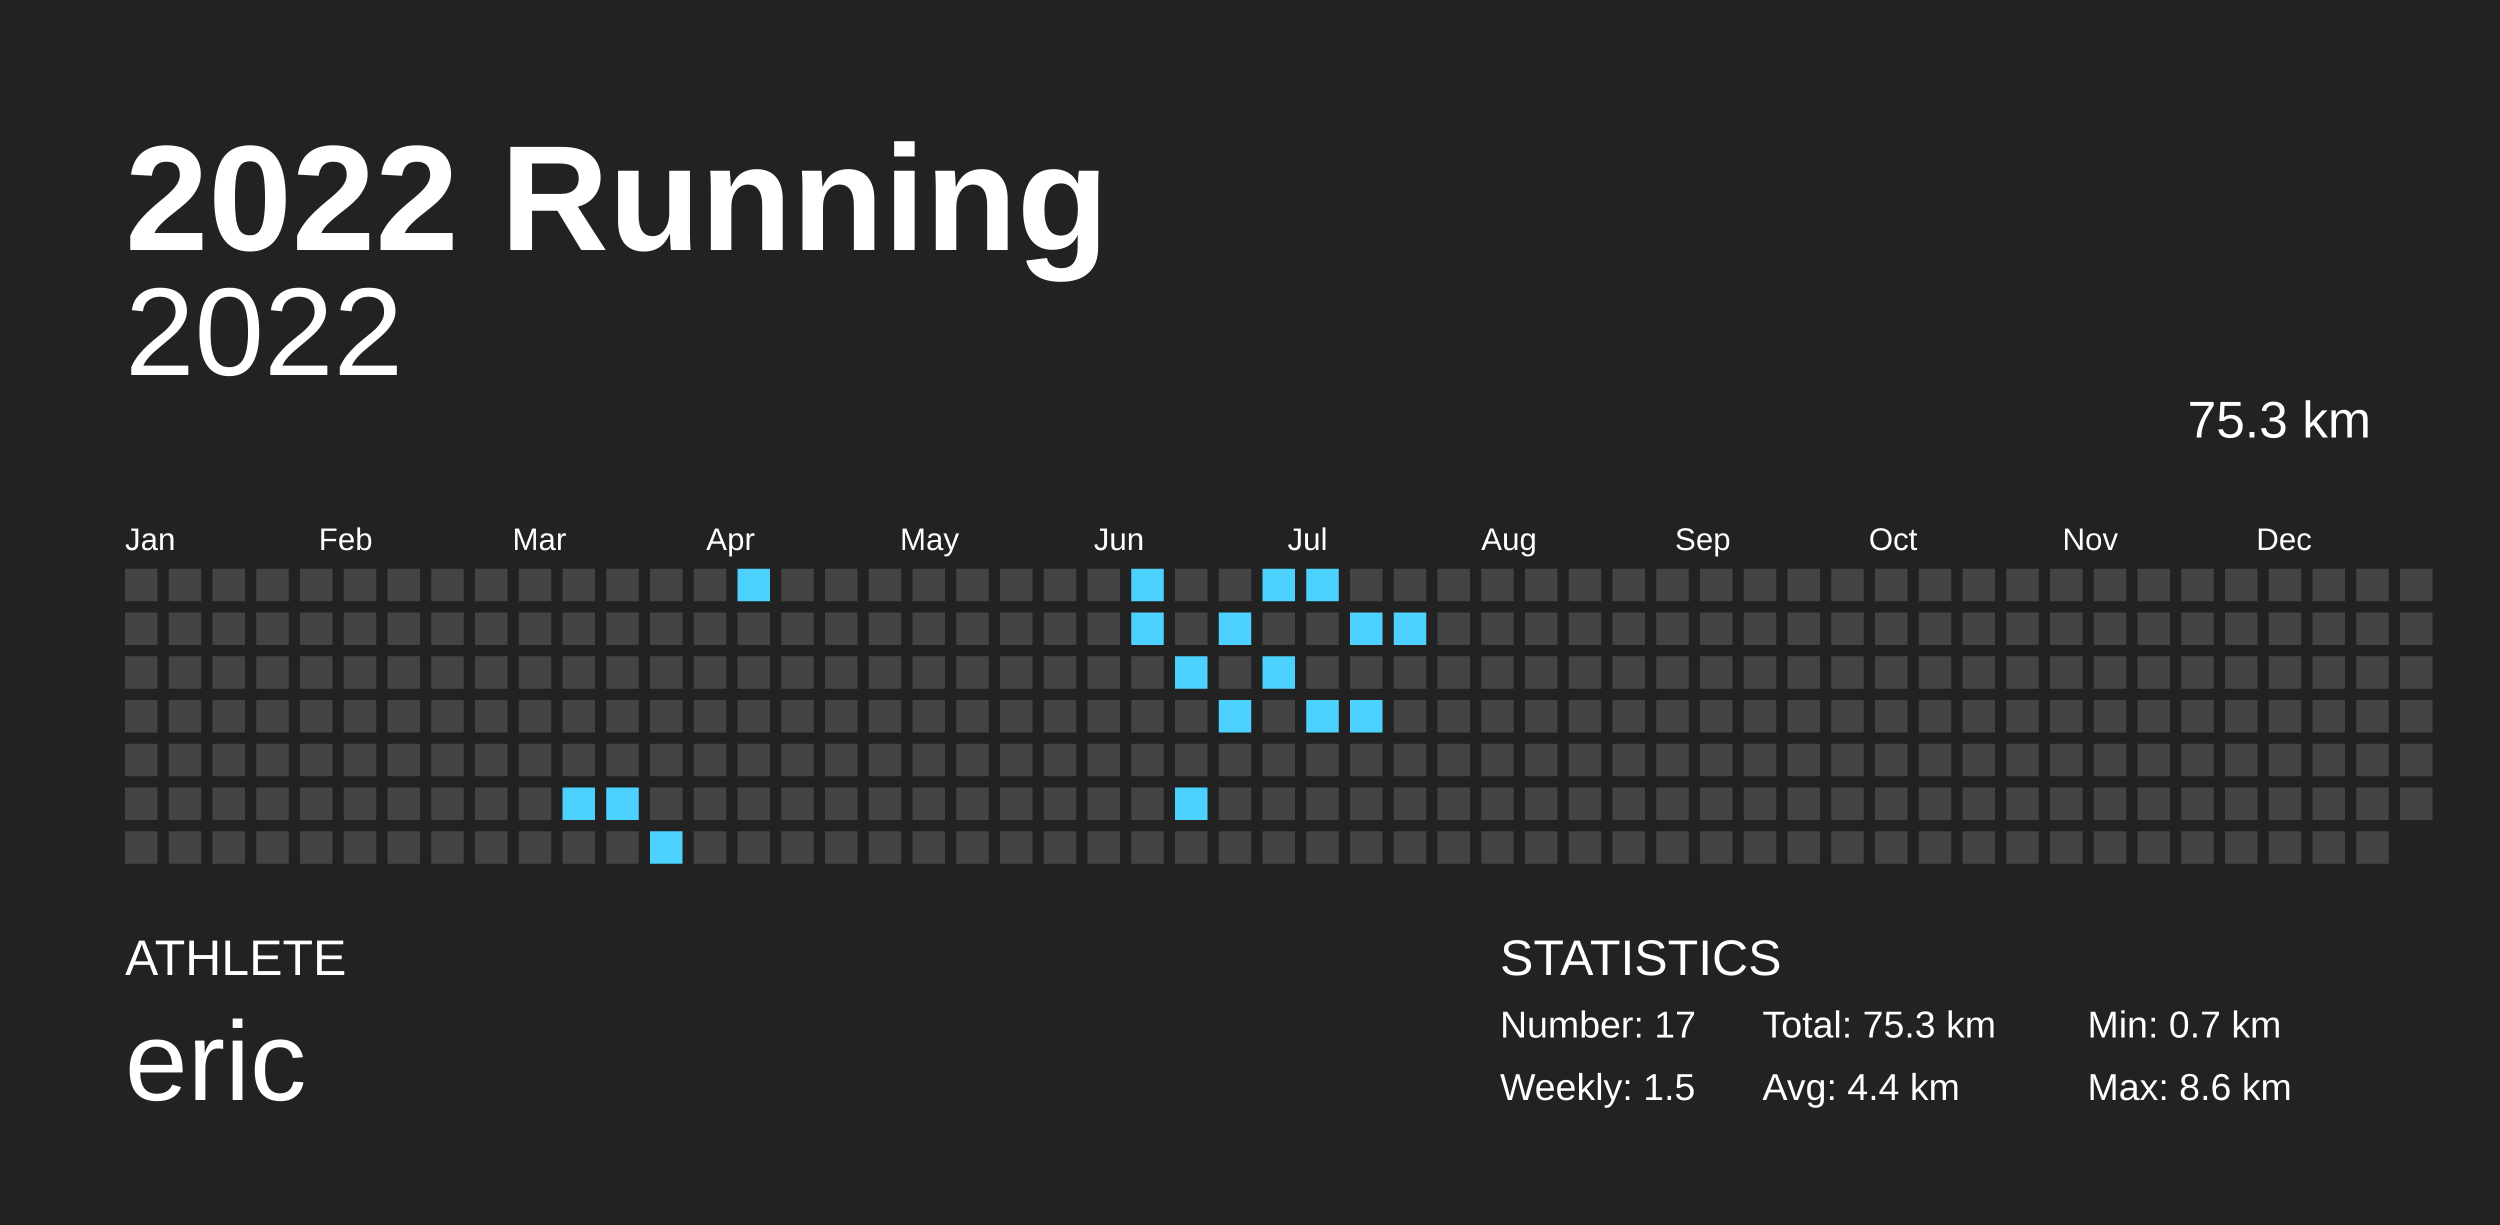
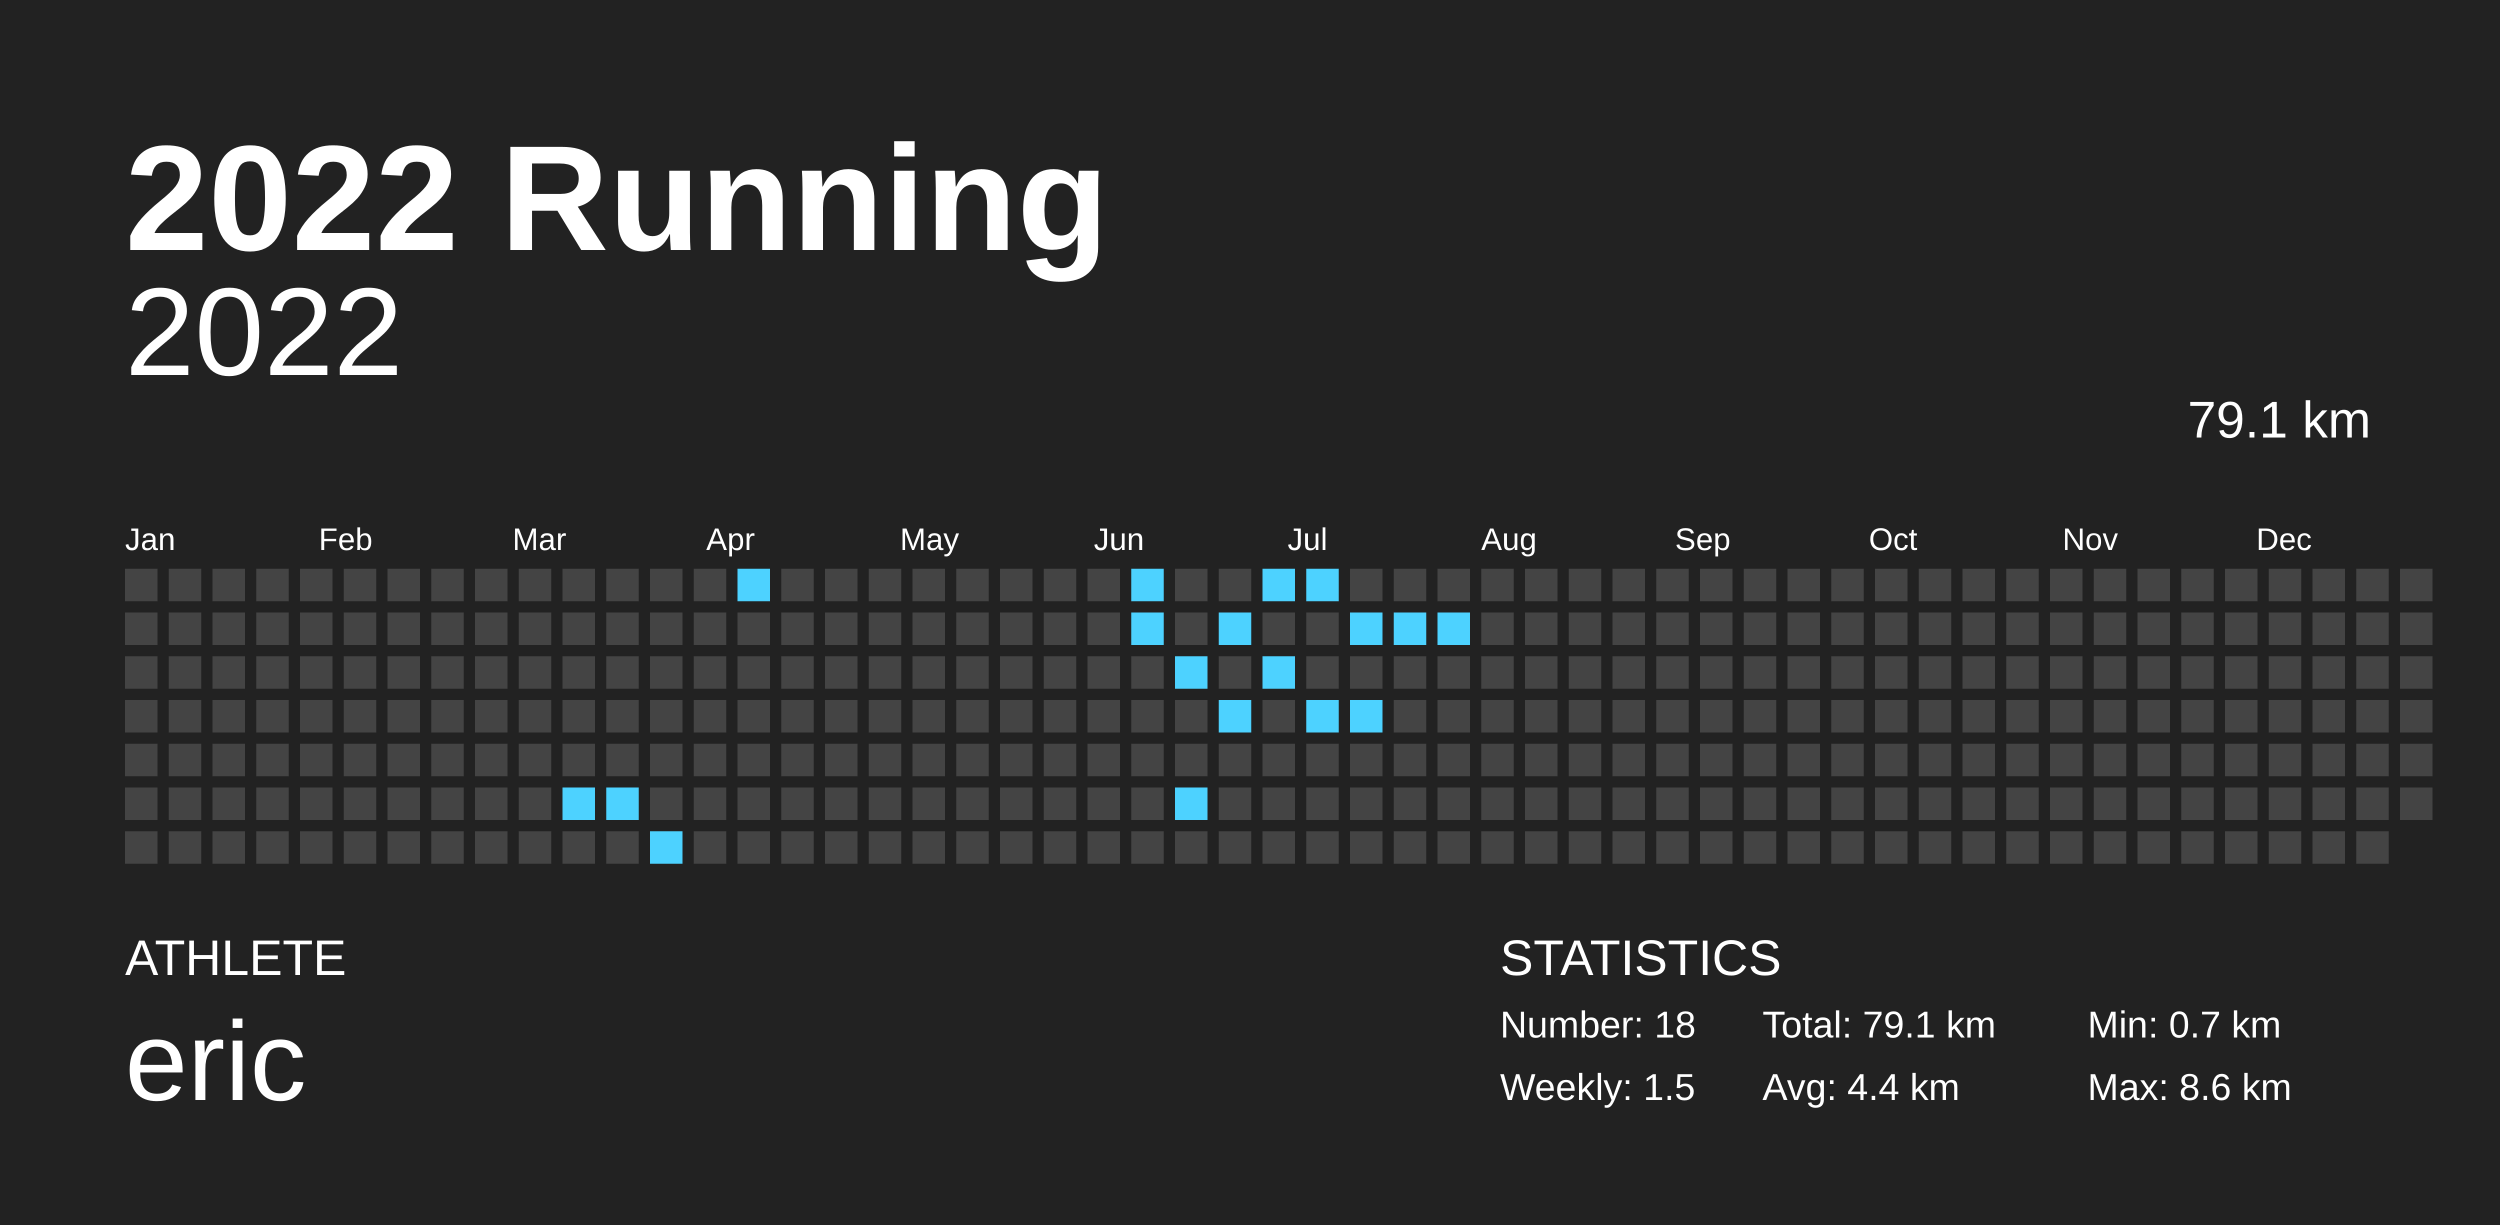
<svg xmlns="http://www.w3.org/2000/svg" baseProfile="full" height="98mm" version="1.1" viewBox="0,0,200,98" width="200mm">
  <defs />
  <rect fill="#222222" height="98" width="200" x="0" y="0" />
  <text fill="#FFFFFF" style="font-size:12px; font-family:Arial; font-weight:bold;" x="10" y="20">2022 Running</text>
  <text fill="#FFFFFF" style="font-size:4px; font-family:Arial" x="10" y="78">ATHLETE</text>
  <text fill="#FFFFFF" style="font-size:9px; font-family:Arial" x="10" y="88">eric</text>
  <text fill="#FFFFFF" style="font-size:4px; font-family:Arial" x="120" y="78">STATISTICS</text>
-   <text fill="#FFFFFF" style="font-size:3px; font-family:Arial" x="120" y="83">Number: 17</text>
+   <text fill="#FFFFFF" style="font-size:3px; font-family:Arial" x="120" y="83">Number: 18</text>
  <text fill="#FFFFFF" style="font-size:3px; font-family:Arial" x="120" y="88">Weekly: 1.5</text>
-   <text fill="#FFFFFF" style="font-size:3px; font-family:Arial" x="141" y="83">Total: 75.3 km</text>
+   <text fill="#FFFFFF" style="font-size:3px; font-family:Arial" x="141" y="83">Total: 79.1 km</text>
  <text fill="#FFFFFF" style="font-size:3px; font-family:Arial" x="141" y="88">Avg: 4.4 km</text>
  <text fill="#FFFFFF" style="font-size:3px; font-family:Arial" x="167" y="83">Min: 0.7 km</text>
  <text fill="#FFFFFF" style="font-size:3px; font-family:Arial" x="167" y="88">Max: 8.6 km</text>
  <text alignment-baseline="hanging" fill="#FFFFFF" style="font-size:10.0px; font-family:Arial;" x="10" y="30">2022</text>
-   <text alignment-baseline="hanging" fill="#FFFFFF" style="font-size:4.125px; font-family:Arial;" x="175" y="35">75.3 km</text>
+   <text alignment-baseline="hanging" fill="#FFFFFF" style="font-size:4.125px; font-family:Arial;" x="175" y="35">79.1 km</text>
  <text fill="#FFFFFF" style="font-size:2.5px; font-family:Arial" x="10.0" y="44">Jan</text>
  <text fill="#FFFFFF" style="font-size:2.5px; font-family:Arial" x="25.5" y="44">Feb</text>
  <text fill="#FFFFFF" style="font-size:2.5px; font-family:Arial" x="41.0" y="44">Mar</text>
  <text fill="#FFFFFF" style="font-size:2.5px; font-family:Arial" x="56.5" y="44">Apr</text>
  <text fill="#FFFFFF" style="font-size:2.5px; font-family:Arial" x="72.0" y="44">May</text>
  <text fill="#FFFFFF" style="font-size:2.5px; font-family:Arial" x="87.5" y="44">Jun</text>
  <text fill="#FFFFFF" style="font-size:2.5px; font-family:Arial" x="103.0" y="44">Jul</text>
  <text fill="#FFFFFF" style="font-size:2.5px; font-family:Arial" x="118.5" y="44">Aug</text>
  <text fill="#FFFFFF" style="font-size:2.5px; font-family:Arial" x="134.0" y="44">Sep</text>
  <text fill="#FFFFFF" style="font-size:2.5px; font-family:Arial" x="149.5" y="44">Oct</text>
  <text fill="#FFFFFF" style="font-size:2.5px; font-family:Arial" x="165.0" y="44">Nov</text>
  <text fill="#FFFFFF" style="font-size:2.5px; font-family:Arial" x="180.5" y="44">Dec</text>
  <rect fill="#444444" height="2.6" width="2.6" x="10.0" y="45.5" />
  <rect fill="#444444" height="2.6" width="2.6" x="10.0" y="49.0" />
  <rect fill="#444444" height="2.6" width="2.6" x="10.0" y="52.5" />
  <rect fill="#444444" height="2.6" width="2.6" x="10.0" y="56.0" />
  <rect fill="#444444" height="2.6" width="2.6" x="10.0" y="59.5" />
  <rect fill="#444444" height="2.6" width="2.6" x="10.0" y="63.0" />
  <rect fill="#444444" height="2.6" width="2.6" x="10.0" y="66.5" />
  <rect fill="#444444" height="2.6" width="2.6" x="13.5" y="45.5" />
  <rect fill="#444444" height="2.6" width="2.6" x="13.5" y="49.0" />
  <rect fill="#444444" height="2.6" width="2.6" x="13.5" y="52.5" />
  <rect fill="#444444" height="2.6" width="2.6" x="13.5" y="56.0" />
  <rect fill="#444444" height="2.6" width="2.6" x="13.5" y="59.5" />
  <rect fill="#444444" height="2.6" width="2.6" x="13.5" y="63.0" />
  <rect fill="#444444" height="2.6" width="2.6" x="13.5" y="66.5" />
  <rect fill="#444444" height="2.6" width="2.6" x="17.0" y="45.5" />
  <rect fill="#444444" height="2.6" width="2.6" x="17.0" y="49.0" />
  <rect fill="#444444" height="2.6" width="2.6" x="17.0" y="52.5" />
  <rect fill="#444444" height="2.6" width="2.6" x="17.0" y="56.0" />
  <rect fill="#444444" height="2.6" width="2.6" x="17.0" y="59.5" />
  <rect fill="#444444" height="2.6" width="2.6" x="17.0" y="63.0" />
  <rect fill="#444444" height="2.6" width="2.6" x="17.0" y="66.5" />
  <rect fill="#444444" height="2.6" width="2.6" x="20.5" y="45.5" />
  <rect fill="#444444" height="2.6" width="2.6" x="20.5" y="49.0" />
  <rect fill="#444444" height="2.6" width="2.6" x="20.5" y="52.5" />
  <rect fill="#444444" height="2.6" width="2.6" x="20.5" y="56.0" />
  <rect fill="#444444" height="2.6" width="2.6" x="20.5" y="59.5" />
  <rect fill="#444444" height="2.6" width="2.6" x="20.5" y="63.0" />
  <rect fill="#444444" height="2.6" width="2.6" x="20.5" y="66.5" />
  <rect fill="#444444" height="2.6" width="2.6" x="24.0" y="45.5" />
  <rect fill="#444444" height="2.6" width="2.6" x="24.0" y="49.0" />
  <rect fill="#444444" height="2.6" width="2.6" x="24.0" y="52.5" />
  <rect fill="#444444" height="2.6" width="2.6" x="24.0" y="56.0" />
  <rect fill="#444444" height="2.6" width="2.6" x="24.0" y="59.5" />
  <rect fill="#444444" height="2.6" width="2.6" x="24.0" y="63.0" />
  <rect fill="#444444" height="2.6" width="2.6" x="24.0" y="66.5" />
  <rect fill="#444444" height="2.6" width="2.6" x="27.5" y="45.5" />
  <rect fill="#444444" height="2.6" width="2.6" x="27.5" y="49.0" />
  <rect fill="#444444" height="2.6" width="2.6" x="27.5" y="52.5" />
  <rect fill="#444444" height="2.6" width="2.6" x="27.5" y="56.0" />
  <rect fill="#444444" height="2.6" width="2.6" x="27.5" y="59.5" />
  <rect fill="#444444" height="2.6" width="2.6" x="27.5" y="63.0" />
  <rect fill="#444444" height="2.6" width="2.6" x="27.5" y="66.5" />
  <rect fill="#444444" height="2.6" width="2.6" x="31.0" y="45.5" />
  <rect fill="#444444" height="2.6" width="2.6" x="31.0" y="49.0" />
  <rect fill="#444444" height="2.6" width="2.6" x="31.0" y="52.5" />
  <rect fill="#444444" height="2.6" width="2.6" x="31.0" y="56.0" />
  <rect fill="#444444" height="2.6" width="2.6" x="31.0" y="59.5" />
  <rect fill="#444444" height="2.6" width="2.6" x="31.0" y="63.0" />
  <rect fill="#444444" height="2.6" width="2.6" x="31.0" y="66.5" />
  <rect fill="#444444" height="2.6" width="2.6" x="34.5" y="45.5" />
  <rect fill="#444444" height="2.6" width="2.6" x="34.5" y="49.0" />
  <rect fill="#444444" height="2.6" width="2.6" x="34.5" y="52.5" />
  <rect fill="#444444" height="2.6" width="2.6" x="34.5" y="56.0" />
  <rect fill="#444444" height="2.6" width="2.6" x="34.5" y="59.5" />
  <rect fill="#444444" height="2.6" width="2.6" x="34.5" y="63.0" />
  <rect fill="#444444" height="2.6" width="2.6" x="34.5" y="66.5" />
  <rect fill="#444444" height="2.6" width="2.6" x="38.0" y="45.5" />
  <rect fill="#444444" height="2.6" width="2.6" x="38.0" y="49.0" />
  <rect fill="#444444" height="2.6" width="2.6" x="38.0" y="52.5" />
  <rect fill="#444444" height="2.6" width="2.6" x="38.0" y="56.0" />
  <rect fill="#444444" height="2.6" width="2.6" x="38.0" y="59.5" />
  <rect fill="#444444" height="2.6" width="2.6" x="38.0" y="63.0" />
  <rect fill="#444444" height="2.6" width="2.6" x="38.0" y="66.5" />
  <rect fill="#444444" height="2.6" width="2.6" x="41.5" y="45.5" />
  <rect fill="#444444" height="2.6" width="2.6" x="41.5" y="49.0" />
  <rect fill="#444444" height="2.6" width="2.6" x="41.5" y="52.5" />
  <rect fill="#444444" height="2.6" width="2.6" x="41.5" y="56.0" />
  <rect fill="#444444" height="2.6" width="2.6" x="41.5" y="59.5" />
  <rect fill="#444444" height="2.6" width="2.6" x="41.5" y="63.0" />
  <rect fill="#444444" height="2.6" width="2.6" x="41.5" y="66.5" />
  <rect fill="#444444" height="2.6" width="2.6" x="45.0" y="45.5" />
  <rect fill="#444444" height="2.6" width="2.6" x="45.0" y="49.0" />
  <rect fill="#444444" height="2.6" width="2.6" x="45.0" y="52.5" />
  <rect fill="#444444" height="2.6" width="2.6" x="45.0" y="56.0" />
  <rect fill="#444444" height="2.6" width="2.6" x="45.0" y="59.5" />
  <rect fill="#4dd2ff" height="2.6" width="2.6" x="45.0" y="63.0" />
  <rect fill="#444444" height="2.6" width="2.6" x="45.0" y="66.5" />
  <rect fill="#444444" height="2.6" width="2.6" x="48.5" y="45.5" />
  <rect fill="#444444" height="2.6" width="2.6" x="48.5" y="49.0" />
  <rect fill="#444444" height="2.6" width="2.6" x="48.5" y="52.5" />
  <rect fill="#444444" height="2.6" width="2.6" x="48.5" y="56.0" />
  <rect fill="#444444" height="2.6" width="2.6" x="48.5" y="59.5" />
  <rect fill="#4dd2ff" height="2.6" width="2.6" x="48.5" y="63.0" />
  <rect fill="#444444" height="2.6" width="2.6" x="48.5" y="66.5" />
  <rect fill="#444444" height="2.6" width="2.6" x="52.0" y="45.5" />
  <rect fill="#444444" height="2.6" width="2.6" x="52.0" y="49.0" />
  <rect fill="#444444" height="2.6" width="2.6" x="52.0" y="52.5" />
  <rect fill="#444444" height="2.6" width="2.6" x="52.0" y="56.0" />
  <rect fill="#444444" height="2.6" width="2.6" x="52.0" y="59.5" />
  <rect fill="#444444" height="2.6" width="2.6" x="52.0" y="63.0" />
  <rect fill="#4dd2ff" height="2.6" width="2.6" x="52.0" y="66.5" />
  <rect fill="#444444" height="2.6" width="2.6" x="55.5" y="45.5" />
  <rect fill="#444444" height="2.6" width="2.6" x="55.5" y="49.0" />
  <rect fill="#444444" height="2.6" width="2.6" x="55.5" y="52.5" />
  <rect fill="#444444" height="2.6" width="2.6" x="55.5" y="56.0" />
  <rect fill="#444444" height="2.6" width="2.6" x="55.5" y="59.5" />
  <rect fill="#444444" height="2.6" width="2.6" x="55.5" y="63.0" />
  <rect fill="#444444" height="2.6" width="2.6" x="55.5" y="66.5" />
  <rect fill="#4dd2ff" height="2.6" width="2.6" x="59.0" y="45.5" />
  <rect fill="#444444" height="2.6" width="2.6" x="59.0" y="49.0" />
  <rect fill="#444444" height="2.6" width="2.6" x="59.0" y="52.5" />
  <rect fill="#444444" height="2.6" width="2.6" x="59.0" y="56.0" />
  <rect fill="#444444" height="2.6" width="2.6" x="59.0" y="59.5" />
  <rect fill="#444444" height="2.6" width="2.6" x="59.0" y="63.0" />
  <rect fill="#444444" height="2.6" width="2.6" x="59.0" y="66.5" />
  <rect fill="#444444" height="2.6" width="2.6" x="62.5" y="45.5" />
  <rect fill="#444444" height="2.6" width="2.6" x="62.5" y="49.0" />
  <rect fill="#444444" height="2.6" width="2.6" x="62.5" y="52.5" />
  <rect fill="#444444" height="2.6" width="2.6" x="62.5" y="56.0" />
  <rect fill="#444444" height="2.6" width="2.6" x="62.5" y="59.5" />
  <rect fill="#444444" height="2.6" width="2.6" x="62.5" y="63.0" />
  <rect fill="#444444" height="2.6" width="2.6" x="62.5" y="66.5" />
  <rect fill="#444444" height="2.6" width="2.6" x="66.0" y="45.5" />
  <rect fill="#444444" height="2.6" width="2.6" x="66.0" y="49.0" />
  <rect fill="#444444" height="2.6" width="2.6" x="66.0" y="52.5" />
  <rect fill="#444444" height="2.6" width="2.6" x="66.0" y="56.0" />
  <rect fill="#444444" height="2.6" width="2.6" x="66.0" y="59.5" />
  <rect fill="#444444" height="2.6" width="2.6" x="66.0" y="63.0" />
  <rect fill="#444444" height="2.6" width="2.6" x="66.0" y="66.5" />
  <rect fill="#444444" height="2.6" width="2.6" x="69.5" y="45.5" />
  <rect fill="#444444" height="2.6" width="2.6" x="69.5" y="49.0" />
  <rect fill="#444444" height="2.6" width="2.6" x="69.5" y="52.5" />
  <rect fill="#444444" height="2.6" width="2.6" x="69.5" y="56.0" />
  <rect fill="#444444" height="2.6" width="2.6" x="69.5" y="59.5" />
  <rect fill="#444444" height="2.6" width="2.6" x="69.5" y="63.0" />
  <rect fill="#444444" height="2.6" width="2.6" x="69.5" y="66.5" />
  <rect fill="#444444" height="2.6" width="2.6" x="73.0" y="45.5" />
  <rect fill="#444444" height="2.6" width="2.6" x="73.0" y="49.0" />
  <rect fill="#444444" height="2.6" width="2.6" x="73.0" y="52.5" />
  <rect fill="#444444" height="2.6" width="2.6" x="73.0" y="56.0" />
  <rect fill="#444444" height="2.6" width="2.6" x="73.0" y="59.5" />
  <rect fill="#444444" height="2.6" width="2.6" x="73.0" y="63.0" />
  <rect fill="#444444" height="2.6" width="2.6" x="73.0" y="66.5" />
  <rect fill="#444444" height="2.6" width="2.6" x="76.5" y="45.5" />
  <rect fill="#444444" height="2.6" width="2.6" x="76.5" y="49.0" />
  <rect fill="#444444" height="2.6" width="2.6" x="76.5" y="52.5" />
  <rect fill="#444444" height="2.6" width="2.6" x="76.5" y="56.0" />
  <rect fill="#444444" height="2.6" width="2.6" x="76.5" y="59.5" />
  <rect fill="#444444" height="2.6" width="2.6" x="76.5" y="63.0" />
  <rect fill="#444444" height="2.6" width="2.6" x="76.5" y="66.5" />
  <rect fill="#444444" height="2.6" width="2.6" x="80.0" y="45.5" />
  <rect fill="#444444" height="2.6" width="2.6" x="80.0" y="49.0" />
  <rect fill="#444444" height="2.6" width="2.6" x="80.0" y="52.5" />
  <rect fill="#444444" height="2.6" width="2.6" x="80.0" y="56.0" />
  <rect fill="#444444" height="2.6" width="2.6" x="80.0" y="59.5" />
  <rect fill="#444444" height="2.6" width="2.6" x="80.0" y="63.0" />
  <rect fill="#444444" height="2.6" width="2.6" x="80.0" y="66.5" />
  <rect fill="#444444" height="2.6" width="2.6" x="83.5" y="45.5" />
  <rect fill="#444444" height="2.6" width="2.6" x="83.5" y="49.0" />
  <rect fill="#444444" height="2.6" width="2.6" x="83.5" y="52.5" />
  <rect fill="#444444" height="2.6" width="2.6" x="83.5" y="56.0" />
  <rect fill="#444444" height="2.6" width="2.6" x="83.5" y="59.5" />
  <rect fill="#444444" height="2.6" width="2.6" x="83.5" y="63.0" />
  <rect fill="#444444" height="2.6" width="2.6" x="83.5" y="66.5" />
  <rect fill="#444444" height="2.6" width="2.6" x="87.0" y="45.5" />
  <rect fill="#444444" height="2.6" width="2.6" x="87.0" y="49.0" />
  <rect fill="#444444" height="2.6" width="2.6" x="87.0" y="52.5" />
  <rect fill="#444444" height="2.6" width="2.6" x="87.0" y="56.0" />
  <rect fill="#444444" height="2.6" width="2.6" x="87.0" y="59.5" />
  <rect fill="#444444" height="2.6" width="2.6" x="87.0" y="63.0" />
  <rect fill="#444444" height="2.6" width="2.6" x="87.0" y="66.5" />
  <rect fill="#4dd2ff" height="2.6" width="2.6" x="90.5" y="45.5" />
  <rect fill="#4dd2ff" height="2.6" width="2.6" x="90.5" y="49.0" />
  <rect fill="#444444" height="2.6" width="2.6" x="90.5" y="52.5" />
  <rect fill="#444444" height="2.6" width="2.6" x="90.5" y="56.0" />
  <rect fill="#444444" height="2.6" width="2.6" x="90.5" y="59.5" />
  <rect fill="#444444" height="2.6" width="2.6" x="90.5" y="63.0" />
  <rect fill="#444444" height="2.6" width="2.6" x="90.5" y="66.5" />
  <rect fill="#444444" height="2.6" width="2.6" x="94.0" y="45.5" />
  <rect fill="#444444" height="2.6" width="2.6" x="94.0" y="49.0" />
  <rect fill="#4dd2ff" height="2.6" width="2.6" x="94.0" y="52.5" />
  <rect fill="#444444" height="2.6" width="2.6" x="94.0" y="56.0" />
  <rect fill="#444444" height="2.6" width="2.6" x="94.0" y="59.5" />
  <rect fill="#4dd2ff" height="2.6" width="2.6" x="94.0" y="63.0" />
  <rect fill="#444444" height="2.6" width="2.6" x="94.0" y="66.5" />
  <rect fill="#444444" height="2.6" width="2.6" x="97.5" y="45.5" />
  <rect fill="#4dd2ff" height="2.6" width="2.6" x="97.5" y="49.0" />
  <rect fill="#444444" height="2.6" width="2.6" x="97.5" y="52.5" />
  <rect fill="#4dd2ff" height="2.6" width="2.6" x="97.5" y="56.0" />
  <rect fill="#444444" height="2.6" width="2.6" x="97.5" y="59.5" />
  <rect fill="#444444" height="2.6" width="2.6" x="97.5" y="63.0" />
  <rect fill="#444444" height="2.6" width="2.6" x="97.5" y="66.5" />
  <rect fill="#4dd2ff" height="2.6" width="2.6" x="101.0" y="45.5" />
  <rect fill="#444444" height="2.6" width="2.6" x="101.0" y="49.0" />
  <rect fill="#4dd2ff" height="2.6" width="2.6" x="101.0" y="52.5" />
  <rect fill="#444444" height="2.6" width="2.6" x="101.0" y="56.0" />
  <rect fill="#444444" height="2.6" width="2.6" x="101.0" y="59.5" />
  <rect fill="#444444" height="2.6" width="2.6" x="101.0" y="63.0" />
  <rect fill="#444444" height="2.6" width="2.6" x="101.0" y="66.5" />
  <rect fill="#4dd2ff" height="2.6" width="2.6" x="104.5" y="45.5" />
  <rect fill="#444444" height="2.6" width="2.6" x="104.5" y="49.0" />
  <rect fill="#444444" height="2.6" width="2.6" x="104.5" y="52.5" />
  <rect fill="#4dd2ff" height="2.6" width="2.6" x="104.5" y="56.0" />
  <rect fill="#444444" height="2.6" width="2.6" x="104.5" y="59.5" />
  <rect fill="#444444" height="2.6" width="2.6" x="104.5" y="63.0" />
  <rect fill="#444444" height="2.6" width="2.6" x="104.5" y="66.5" />
  <rect fill="#444444" height="2.6" width="2.6" x="108.0" y="45.5" />
  <rect fill="#4dd2ff" height="2.6" width="2.6" x="108.0" y="49.0" />
  <rect fill="#444444" height="2.6" width="2.6" x="108.0" y="52.5" />
  <rect fill="#4dd2ff" height="2.6" width="2.6" x="108.0" y="56.0" />
  <rect fill="#444444" height="2.6" width="2.6" x="108.0" y="59.5" />
  <rect fill="#444444" height="2.6" width="2.6" x="108.0" y="63.0" />
  <rect fill="#444444" height="2.6" width="2.6" x="108.0" y="66.5" />
  <rect fill="#444444" height="2.6" width="2.6" x="111.5" y="45.5" />
  <rect fill="#4dd2ff" height="2.6" width="2.6" x="111.5" y="49.0" />
  <rect fill="#444444" height="2.6" width="2.6" x="111.5" y="52.5" />
  <rect fill="#444444" height="2.6" width="2.6" x="111.5" y="56.0" />
  <rect fill="#444444" height="2.6" width="2.6" x="111.5" y="59.5" />
  <rect fill="#444444" height="2.6" width="2.6" x="111.5" y="63.0" />
  <rect fill="#444444" height="2.6" width="2.6" x="111.5" y="66.5" />
  <rect fill="#444444" height="2.6" width="2.6" x="115.0" y="45.5" />
-   <rect fill="#444444" height="2.6" width="2.6" x="115.0" y="49.0" />
+   <rect fill="#4dd2ff" height="2.6" width="2.6" x="115.0" y="49.0" />
  <rect fill="#444444" height="2.6" width="2.6" x="115.0" y="52.5" />
  <rect fill="#444444" height="2.6" width="2.6" x="115.0" y="56.0" />
  <rect fill="#444444" height="2.6" width="2.6" x="115.0" y="59.5" />
  <rect fill="#444444" height="2.6" width="2.6" x="115.0" y="63.0" />
  <rect fill="#444444" height="2.6" width="2.6" x="115.0" y="66.5" />
  <rect fill="#444444" height="2.6" width="2.6" x="118.5" y="45.5" />
  <rect fill="#444444" height="2.6" width="2.6" x="118.5" y="49.0" />
  <rect fill="#444444" height="2.6" width="2.6" x="118.5" y="52.5" />
  <rect fill="#444444" height="2.6" width="2.6" x="118.5" y="56.0" />
  <rect fill="#444444" height="2.6" width="2.6" x="118.5" y="59.5" />
  <rect fill="#444444" height="2.6" width="2.6" x="118.5" y="63.0" />
  <rect fill="#444444" height="2.6" width="2.6" x="118.5" y="66.5" />
  <rect fill="#444444" height="2.6" width="2.6" x="122.0" y="45.5" />
  <rect fill="#444444" height="2.6" width="2.6" x="122.0" y="49.0" />
  <rect fill="#444444" height="2.6" width="2.6" x="122.0" y="52.5" />
  <rect fill="#444444" height="2.6" width="2.6" x="122.0" y="56.0" />
  <rect fill="#444444" height="2.6" width="2.6" x="122.0" y="59.5" />
  <rect fill="#444444" height="2.6" width="2.6" x="122.0" y="63.0" />
  <rect fill="#444444" height="2.6" width="2.6" x="122.0" y="66.5" />
  <rect fill="#444444" height="2.6" width="2.6" x="125.5" y="45.5" />
  <rect fill="#444444" height="2.6" width="2.6" x="125.5" y="49.0" />
  <rect fill="#444444" height="2.6" width="2.6" x="125.5" y="52.5" />
  <rect fill="#444444" height="2.6" width="2.6" x="125.5" y="56.0" />
  <rect fill="#444444" height="2.6" width="2.6" x="125.5" y="59.5" />
  <rect fill="#444444" height="2.6" width="2.6" x="125.5" y="63.0" />
  <rect fill="#444444" height="2.6" width="2.6" x="125.5" y="66.5" />
  <rect fill="#444444" height="2.6" width="2.6" x="129.0" y="45.5" />
  <rect fill="#444444" height="2.6" width="2.6" x="129.0" y="49.0" />
  <rect fill="#444444" height="2.6" width="2.6" x="129.0" y="52.5" />
  <rect fill="#444444" height="2.6" width="2.6" x="129.0" y="56.0" />
  <rect fill="#444444" height="2.6" width="2.6" x="129.0" y="59.5" />
  <rect fill="#444444" height="2.6" width="2.6" x="129.0" y="63.0" />
  <rect fill="#444444" height="2.6" width="2.6" x="129.0" y="66.5" />
  <rect fill="#444444" height="2.6" width="2.6" x="132.5" y="45.5" />
  <rect fill="#444444" height="2.6" width="2.6" x="132.5" y="49.0" />
  <rect fill="#444444" height="2.6" width="2.6" x="132.5" y="52.5" />
  <rect fill="#444444" height="2.6" width="2.6" x="132.5" y="56.0" />
  <rect fill="#444444" height="2.6" width="2.6" x="132.5" y="59.5" />
  <rect fill="#444444" height="2.6" width="2.6" x="132.5" y="63.0" />
  <rect fill="#444444" height="2.6" width="2.6" x="132.5" y="66.5" />
  <rect fill="#444444" height="2.6" width="2.6" x="136.0" y="45.5" />
  <rect fill="#444444" height="2.6" width="2.6" x="136.0" y="49.0" />
  <rect fill="#444444" height="2.6" width="2.6" x="136.0" y="52.5" />
  <rect fill="#444444" height="2.6" width="2.6" x="136.0" y="56.0" />
  <rect fill="#444444" height="2.6" width="2.6" x="136.0" y="59.5" />
  <rect fill="#444444" height="2.6" width="2.6" x="136.0" y="63.0" />
  <rect fill="#444444" height="2.6" width="2.6" x="136.0" y="66.5" />
  <rect fill="#444444" height="2.6" width="2.6" x="139.5" y="45.5" />
  <rect fill="#444444" height="2.6" width="2.6" x="139.5" y="49.0" />
  <rect fill="#444444" height="2.6" width="2.6" x="139.5" y="52.5" />
  <rect fill="#444444" height="2.6" width="2.6" x="139.5" y="56.0" />
  <rect fill="#444444" height="2.6" width="2.6" x="139.5" y="59.5" />
  <rect fill="#444444" height="2.6" width="2.6" x="139.5" y="63.0" />
  <rect fill="#444444" height="2.6" width="2.6" x="139.5" y="66.5" />
  <rect fill="#444444" height="2.6" width="2.6" x="143.0" y="45.5" />
  <rect fill="#444444" height="2.6" width="2.6" x="143.0" y="49.0" />
  <rect fill="#444444" height="2.6" width="2.6" x="143.0" y="52.5" />
  <rect fill="#444444" height="2.6" width="2.6" x="143.0" y="56.0" />
  <rect fill="#444444" height="2.6" width="2.6" x="143.0" y="59.5" />
  <rect fill="#444444" height="2.6" width="2.6" x="143.0" y="63.0" />
  <rect fill="#444444" height="2.6" width="2.6" x="143.0" y="66.5" />
  <rect fill="#444444" height="2.6" width="2.6" x="146.5" y="45.5" />
  <rect fill="#444444" height="2.6" width="2.6" x="146.5" y="49.0" />
  <rect fill="#444444" height="2.6" width="2.6" x="146.5" y="52.5" />
  <rect fill="#444444" height="2.6" width="2.6" x="146.5" y="56.0" />
  <rect fill="#444444" height="2.6" width="2.6" x="146.5" y="59.5" />
  <rect fill="#444444" height="2.6" width="2.6" x="146.5" y="63.0" />
  <rect fill="#444444" height="2.6" width="2.6" x="146.5" y="66.5" />
  <rect fill="#444444" height="2.6" width="2.6" x="150.0" y="45.5" />
  <rect fill="#444444" height="2.6" width="2.6" x="150.0" y="49.0" />
  <rect fill="#444444" height="2.6" width="2.6" x="150.0" y="52.5" />
  <rect fill="#444444" height="2.6" width="2.6" x="150.0" y="56.0" />
  <rect fill="#444444" height="2.6" width="2.6" x="150.0" y="59.5" />
  <rect fill="#444444" height="2.6" width="2.6" x="150.0" y="63.0" />
  <rect fill="#444444" height="2.6" width="2.6" x="150.0" y="66.5" />
  <rect fill="#444444" height="2.6" width="2.6" x="153.5" y="45.5" />
  <rect fill="#444444" height="2.6" width="2.6" x="153.5" y="49.0" />
  <rect fill="#444444" height="2.6" width="2.6" x="153.5" y="52.5" />
  <rect fill="#444444" height="2.6" width="2.6" x="153.5" y="56.0" />
  <rect fill="#444444" height="2.6" width="2.6" x="153.5" y="59.5" />
  <rect fill="#444444" height="2.6" width="2.6" x="153.5" y="63.0" />
  <rect fill="#444444" height="2.6" width="2.6" x="153.5" y="66.5" />
  <rect fill="#444444" height="2.6" width="2.6" x="157.0" y="45.5" />
  <rect fill="#444444" height="2.6" width="2.6" x="157.0" y="49.0" />
  <rect fill="#444444" height="2.6" width="2.6" x="157.0" y="52.5" />
  <rect fill="#444444" height="2.6" width="2.6" x="157.0" y="56.0" />
  <rect fill="#444444" height="2.6" width="2.6" x="157.0" y="59.5" />
  <rect fill="#444444" height="2.6" width="2.6" x="157.0" y="63.0" />
  <rect fill="#444444" height="2.6" width="2.6" x="157.0" y="66.5" />
  <rect fill="#444444" height="2.6" width="2.6" x="160.5" y="45.5" />
  <rect fill="#444444" height="2.6" width="2.6" x="160.5" y="49.0" />
  <rect fill="#444444" height="2.6" width="2.6" x="160.5" y="52.5" />
  <rect fill="#444444" height="2.6" width="2.6" x="160.5" y="56.0" />
  <rect fill="#444444" height="2.6" width="2.6" x="160.5" y="59.5" />
  <rect fill="#444444" height="2.6" width="2.6" x="160.5" y="63.0" />
  <rect fill="#444444" height="2.6" width="2.6" x="160.5" y="66.5" />
  <rect fill="#444444" height="2.6" width="2.6" x="164.0" y="45.5" />
  <rect fill="#444444" height="2.6" width="2.6" x="164.0" y="49.0" />
  <rect fill="#444444" height="2.6" width="2.6" x="164.0" y="52.5" />
  <rect fill="#444444" height="2.6" width="2.6" x="164.0" y="56.0" />
  <rect fill="#444444" height="2.6" width="2.6" x="164.0" y="59.5" />
  <rect fill="#444444" height="2.6" width="2.6" x="164.0" y="63.0" />
  <rect fill="#444444" height="2.6" width="2.6" x="164.0" y="66.5" />
  <rect fill="#444444" height="2.6" width="2.6" x="167.5" y="45.5" />
  <rect fill="#444444" height="2.6" width="2.6" x="167.5" y="49.0" />
  <rect fill="#444444" height="2.6" width="2.6" x="167.5" y="52.5" />
  <rect fill="#444444" height="2.6" width="2.6" x="167.5" y="56.0" />
  <rect fill="#444444" height="2.6" width="2.6" x="167.5" y="59.5" />
  <rect fill="#444444" height="2.6" width="2.6" x="167.5" y="63.0" />
  <rect fill="#444444" height="2.6" width="2.6" x="167.5" y="66.5" />
  <rect fill="#444444" height="2.6" width="2.6" x="171.0" y="45.5" />
  <rect fill="#444444" height="2.6" width="2.6" x="171.0" y="49.0" />
  <rect fill="#444444" height="2.6" width="2.6" x="171.0" y="52.5" />
  <rect fill="#444444" height="2.6" width="2.6" x="171.0" y="56.0" />
  <rect fill="#444444" height="2.6" width="2.6" x="171.0" y="59.5" />
  <rect fill="#444444" height="2.6" width="2.6" x="171.0" y="63.0" />
  <rect fill="#444444" height="2.6" width="2.6" x="171.0" y="66.5" />
  <rect fill="#444444" height="2.6" width="2.6" x="174.5" y="45.5" />
  <rect fill="#444444" height="2.6" width="2.6" x="174.5" y="49.0" />
  <rect fill="#444444" height="2.6" width="2.6" x="174.5" y="52.5" />
  <rect fill="#444444" height="2.6" width="2.6" x="174.5" y="56.0" />
  <rect fill="#444444" height="2.6" width="2.6" x="174.5" y="59.5" />
  <rect fill="#444444" height="2.6" width="2.6" x="174.5" y="63.0" />
  <rect fill="#444444" height="2.6" width="2.6" x="174.5" y="66.5" />
  <rect fill="#444444" height="2.6" width="2.6" x="178.0" y="45.5" />
  <rect fill="#444444" height="2.6" width="2.6" x="178.0" y="49.0" />
  <rect fill="#444444" height="2.6" width="2.6" x="178.0" y="52.5" />
  <rect fill="#444444" height="2.6" width="2.6" x="178.0" y="56.0" />
  <rect fill="#444444" height="2.6" width="2.6" x="178.0" y="59.5" />
  <rect fill="#444444" height="2.6" width="2.6" x="178.0" y="63.0" />
  <rect fill="#444444" height="2.6" width="2.6" x="178.0" y="66.5" />
  <rect fill="#444444" height="2.6" width="2.6" x="181.5" y="45.5" />
  <rect fill="#444444" height="2.6" width="2.6" x="181.5" y="49.0" />
  <rect fill="#444444" height="2.6" width="2.6" x="181.5" y="52.5" />
  <rect fill="#444444" height="2.6" width="2.6" x="181.5" y="56.0" />
  <rect fill="#444444" height="2.6" width="2.6" x="181.5" y="59.5" />
  <rect fill="#444444" height="2.6" width="2.6" x="181.5" y="63.0" />
  <rect fill="#444444" height="2.6" width="2.6" x="181.5" y="66.5" />
  <rect fill="#444444" height="2.6" width="2.6" x="185.0" y="45.5" />
  <rect fill="#444444" height="2.6" width="2.6" x="185.0" y="49.0" />
  <rect fill="#444444" height="2.6" width="2.6" x="185.0" y="52.5" />
  <rect fill="#444444" height="2.6" width="2.6" x="185.0" y="56.0" />
  <rect fill="#444444" height="2.6" width="2.6" x="185.0" y="59.5" />
  <rect fill="#444444" height="2.6" width="2.6" x="185.0" y="63.0" />
  <rect fill="#444444" height="2.6" width="2.6" x="185.0" y="66.5" />
  <rect fill="#444444" height="2.6" width="2.6" x="188.5" y="45.5" />
  <rect fill="#444444" height="2.6" width="2.6" x="188.5" y="49.0" />
  <rect fill="#444444" height="2.6" width="2.6" x="188.5" y="52.5" />
  <rect fill="#444444" height="2.6" width="2.6" x="188.5" y="56.0" />
  <rect fill="#444444" height="2.6" width="2.6" x="188.5" y="59.5" />
  <rect fill="#444444" height="2.6" width="2.6" x="188.5" y="63.0" />
  <rect fill="#444444" height="2.6" width="2.6" x="188.5" y="66.5" />
  <rect fill="#444444" height="2.6" width="2.6" x="192.0" y="45.5" />
  <rect fill="#444444" height="2.6" width="2.6" x="192.0" y="49.0" />
  <rect fill="#444444" height="2.6" width="2.6" x="192.0" y="52.5" />
  <rect fill="#444444" height="2.6" width="2.6" x="192.0" y="56.0" />
  <rect fill="#444444" height="2.6" width="2.6" x="192.0" y="59.5" />
  <rect fill="#444444" height="2.6" width="2.6" x="192.0" y="63.0" />
</svg>
